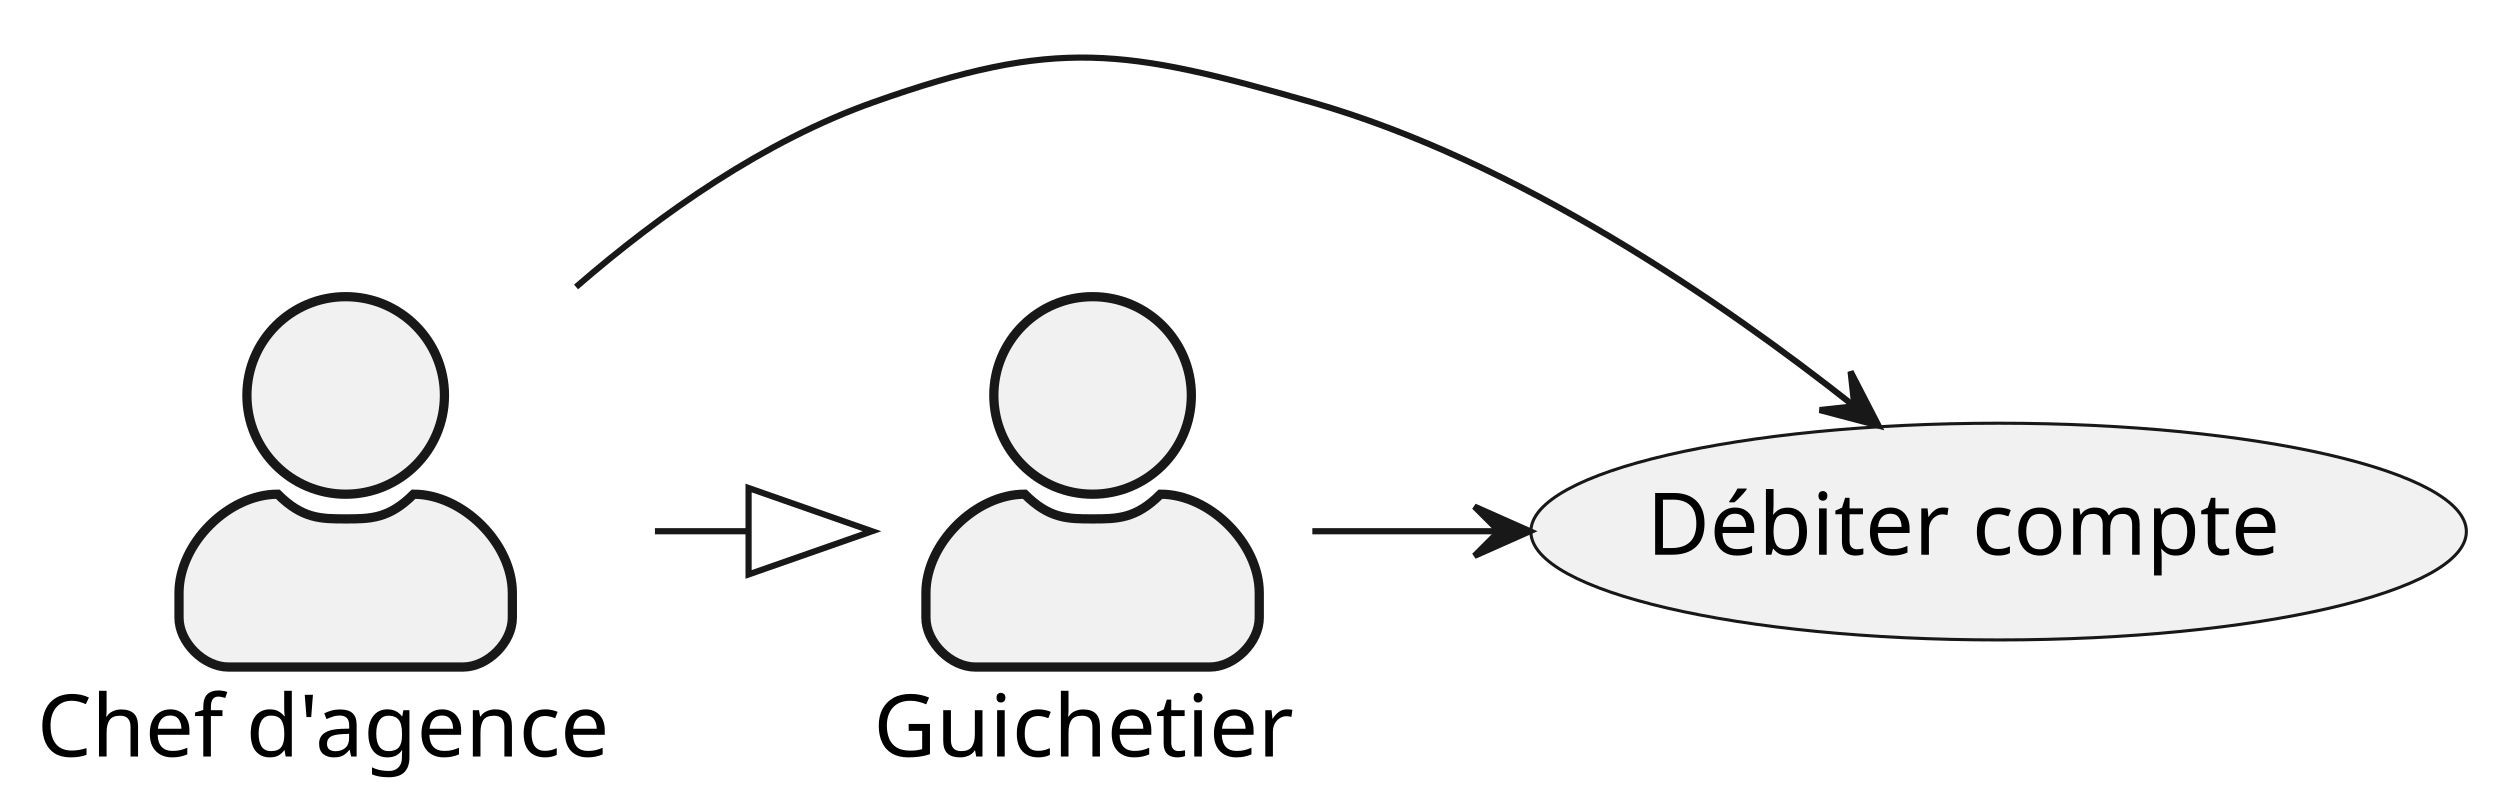
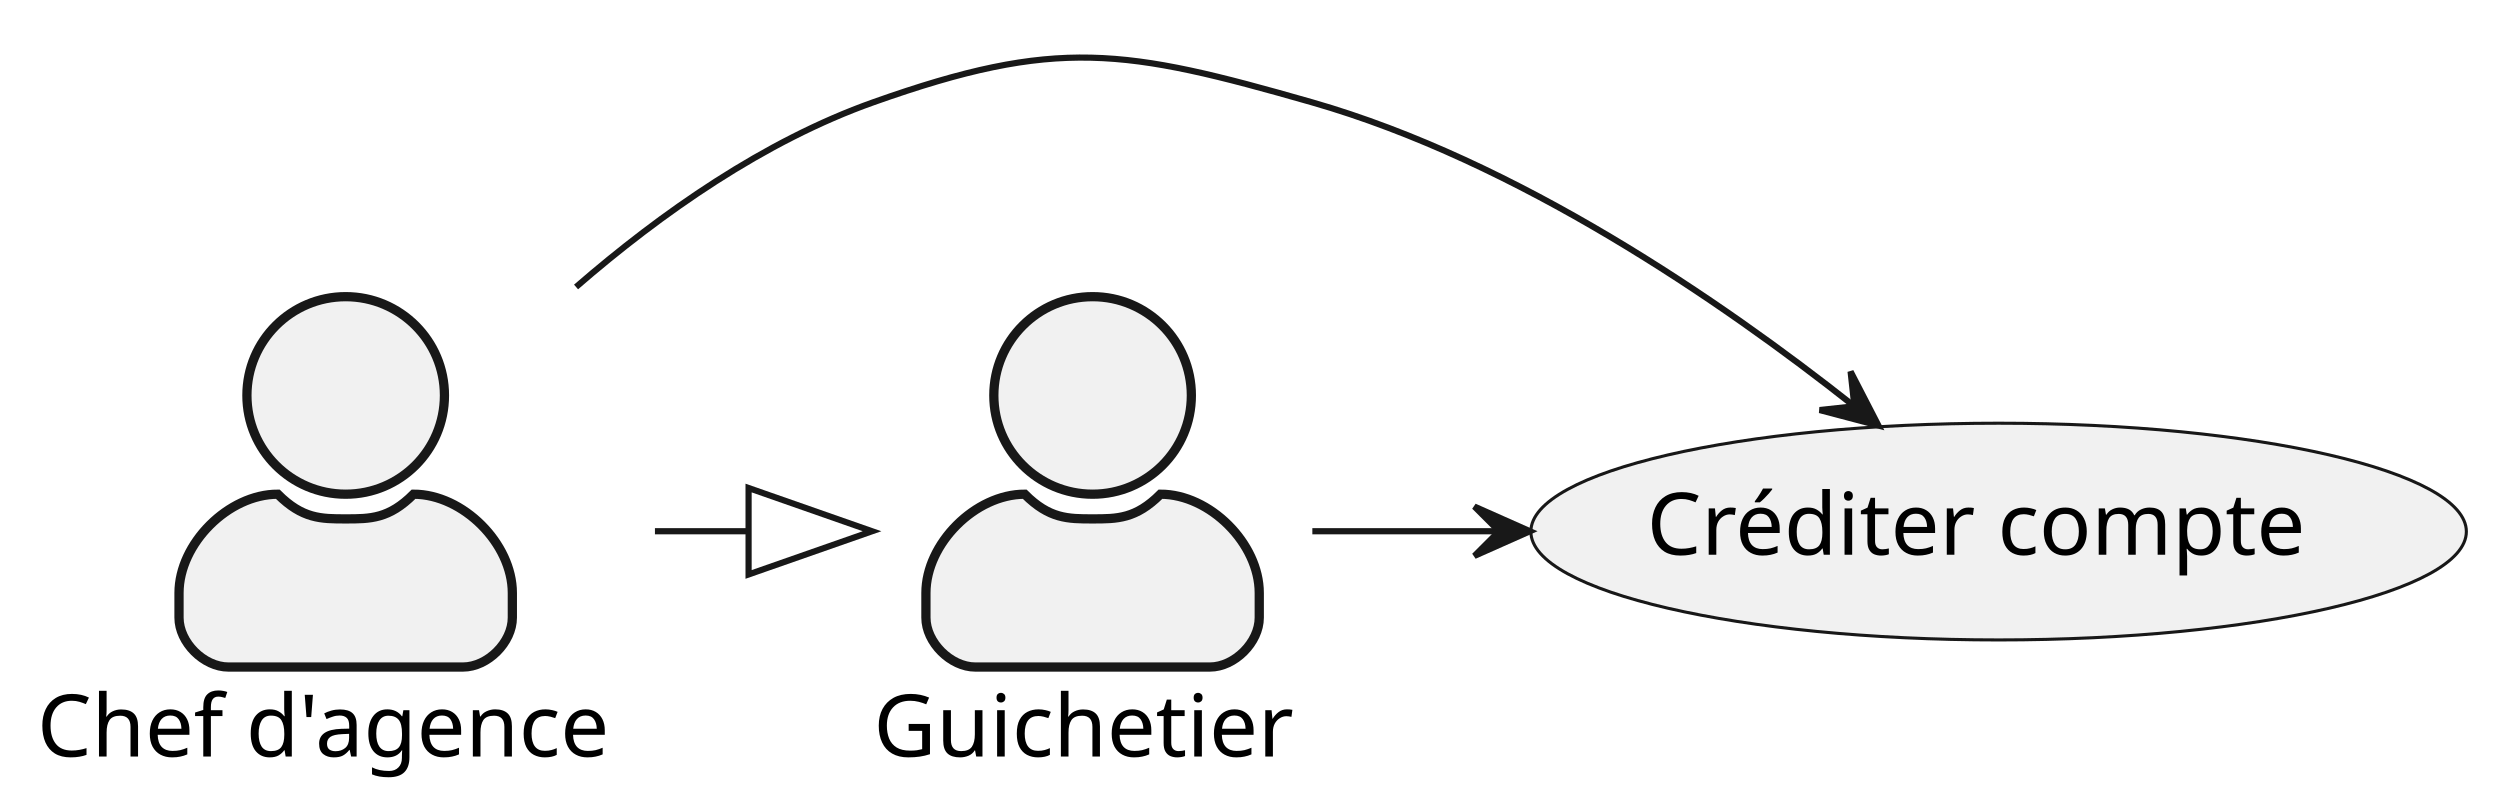
<svg xmlns="http://www.w3.org/2000/svg" contentStyleType="text/css" height="131px" preserveAspectRatio="none" style="width:405px;height:131px;background:#FFFFFF;" version="1.1" viewBox="0 0 405 131" width="405px" zoomAndPan="magnify">
  <defs />
  <g>
    <g id="elem_fonctionnalite">
      <ellipse cx="323.775" cy="86.115" fill="#F1F1F1" rx="75.775" ry="17.555" style="stroke:#181818;stroke-width:0.5;" />
-       <text fill="#000000" font-family="sans-serif" font-size="14" lengthAdjust="spacing" textLength="108" x="266.775" y="89.863">Débiter compte</text>
+       <text fill="#000000" font-family="sans-serif" font-size="14" lengthAdjust="spacing" textLength="108" x="266.775" y="89.863">Créditer compte</text>
    </g>
    <g id="elem_guichetier">
      <ellipse cx="177" cy="64.06" fill="#F1F1F1" rx="16" ry="16" style="stroke:#181818;stroke-width:1.5;" />
      <path d="M177,84.06 C181,84.06 184,84.06 188,80.06 C196,80.06 204,88.06 204,96.06 L204,100.06 C204,104.06 200,108.06 196,108.06 L158,108.06 C154,108.06 150,104.06 150,100.06 L150,96.06 C150,88.06 158,80.06 166,80.06 C170,84.06 173,84.06 177,84.06 " fill="#F1F1F1" style="stroke:#181818;stroke-width:1.5;" />
      <text fill="#000000" font-family="sans-serif" font-size="14" lengthAdjust="spacing" textLength="71" x="141.5" y="122.555">Guichetier</text>
    </g>
    <g id="elem_chef">
      <ellipse cx="56" cy="64.06" fill="#F1F1F1" rx="16" ry="16" style="stroke:#181818;stroke-width:1.5;" />
      <path d="M56,84.06 C60,84.06 63,84.06 67,80.06 C75,80.06 83,88.06 83,96.06 L83,100.06 C83,104.06 79,108.06 75,108.06 L37,108.06 C33,108.06 29,104.06 29,100.06 L29,96.06 C29,88.06 37,80.06 45,80.06 C49,84.06 52,84.06 56,84.06 " fill="#F1F1F1" style="stroke:#181818;stroke-width:1.5;" />
      <text fill="#000000" font-family="sans-serif" font-size="14" lengthAdjust="spacing" textLength="100" x="6" y="122.555">Chef d'agence</text>
    </g>
    <g id="link_guichetier_fonctionnalite">
      <path d="M212.6,86.06 C222.61,86.06 232.61,86.06 242.62,86.06 " fill="none" id="guichetier-to-fonctionnalite" style="stroke:#181818;stroke-width:1.0;" />
      <polygon fill="#181818" points="247.85,86.06,238.85,82.06,242.85,86.06,238.85,90.06,247.85,86.06" style="stroke:#181818;stroke-width:1.0;" />
    </g>
    <g id="link_chef_fonctionnalite">
      <path d="M93.32,46.49 C107.16,34.49 123.83,22.83 141.5,16.56 C171.24,6 182.16,7.88 212.5,16.56 C245.81,26.09 278.84,48.77 300.2,65.65 " fill="none" id="chef-to-fonctionnalite" style="stroke:#181818;stroke-width:1.0;" />
      <polygon fill="#181818" points="304.31,68.94,299.793,60.188,300.41,65.811,294.787,66.428,304.31,68.94" style="stroke:#181818;stroke-width:1.0;" />
    </g>
    <g id="link_chef_guichetier">
      <path d="M106.1,86.06 C111.14,86.06 116.18,86.06 121.21,86.06 " fill="none" id="chef-to-guichetier" style="stroke:#181818;stroke-width:1.0;" />
      <polygon fill="none" points="121.27,79.06,141.27,86.06,121.27,93.06,121.27,79.06" style="stroke:#181818;stroke-width:1.0;" />
    </g>
  </g>
</svg>
